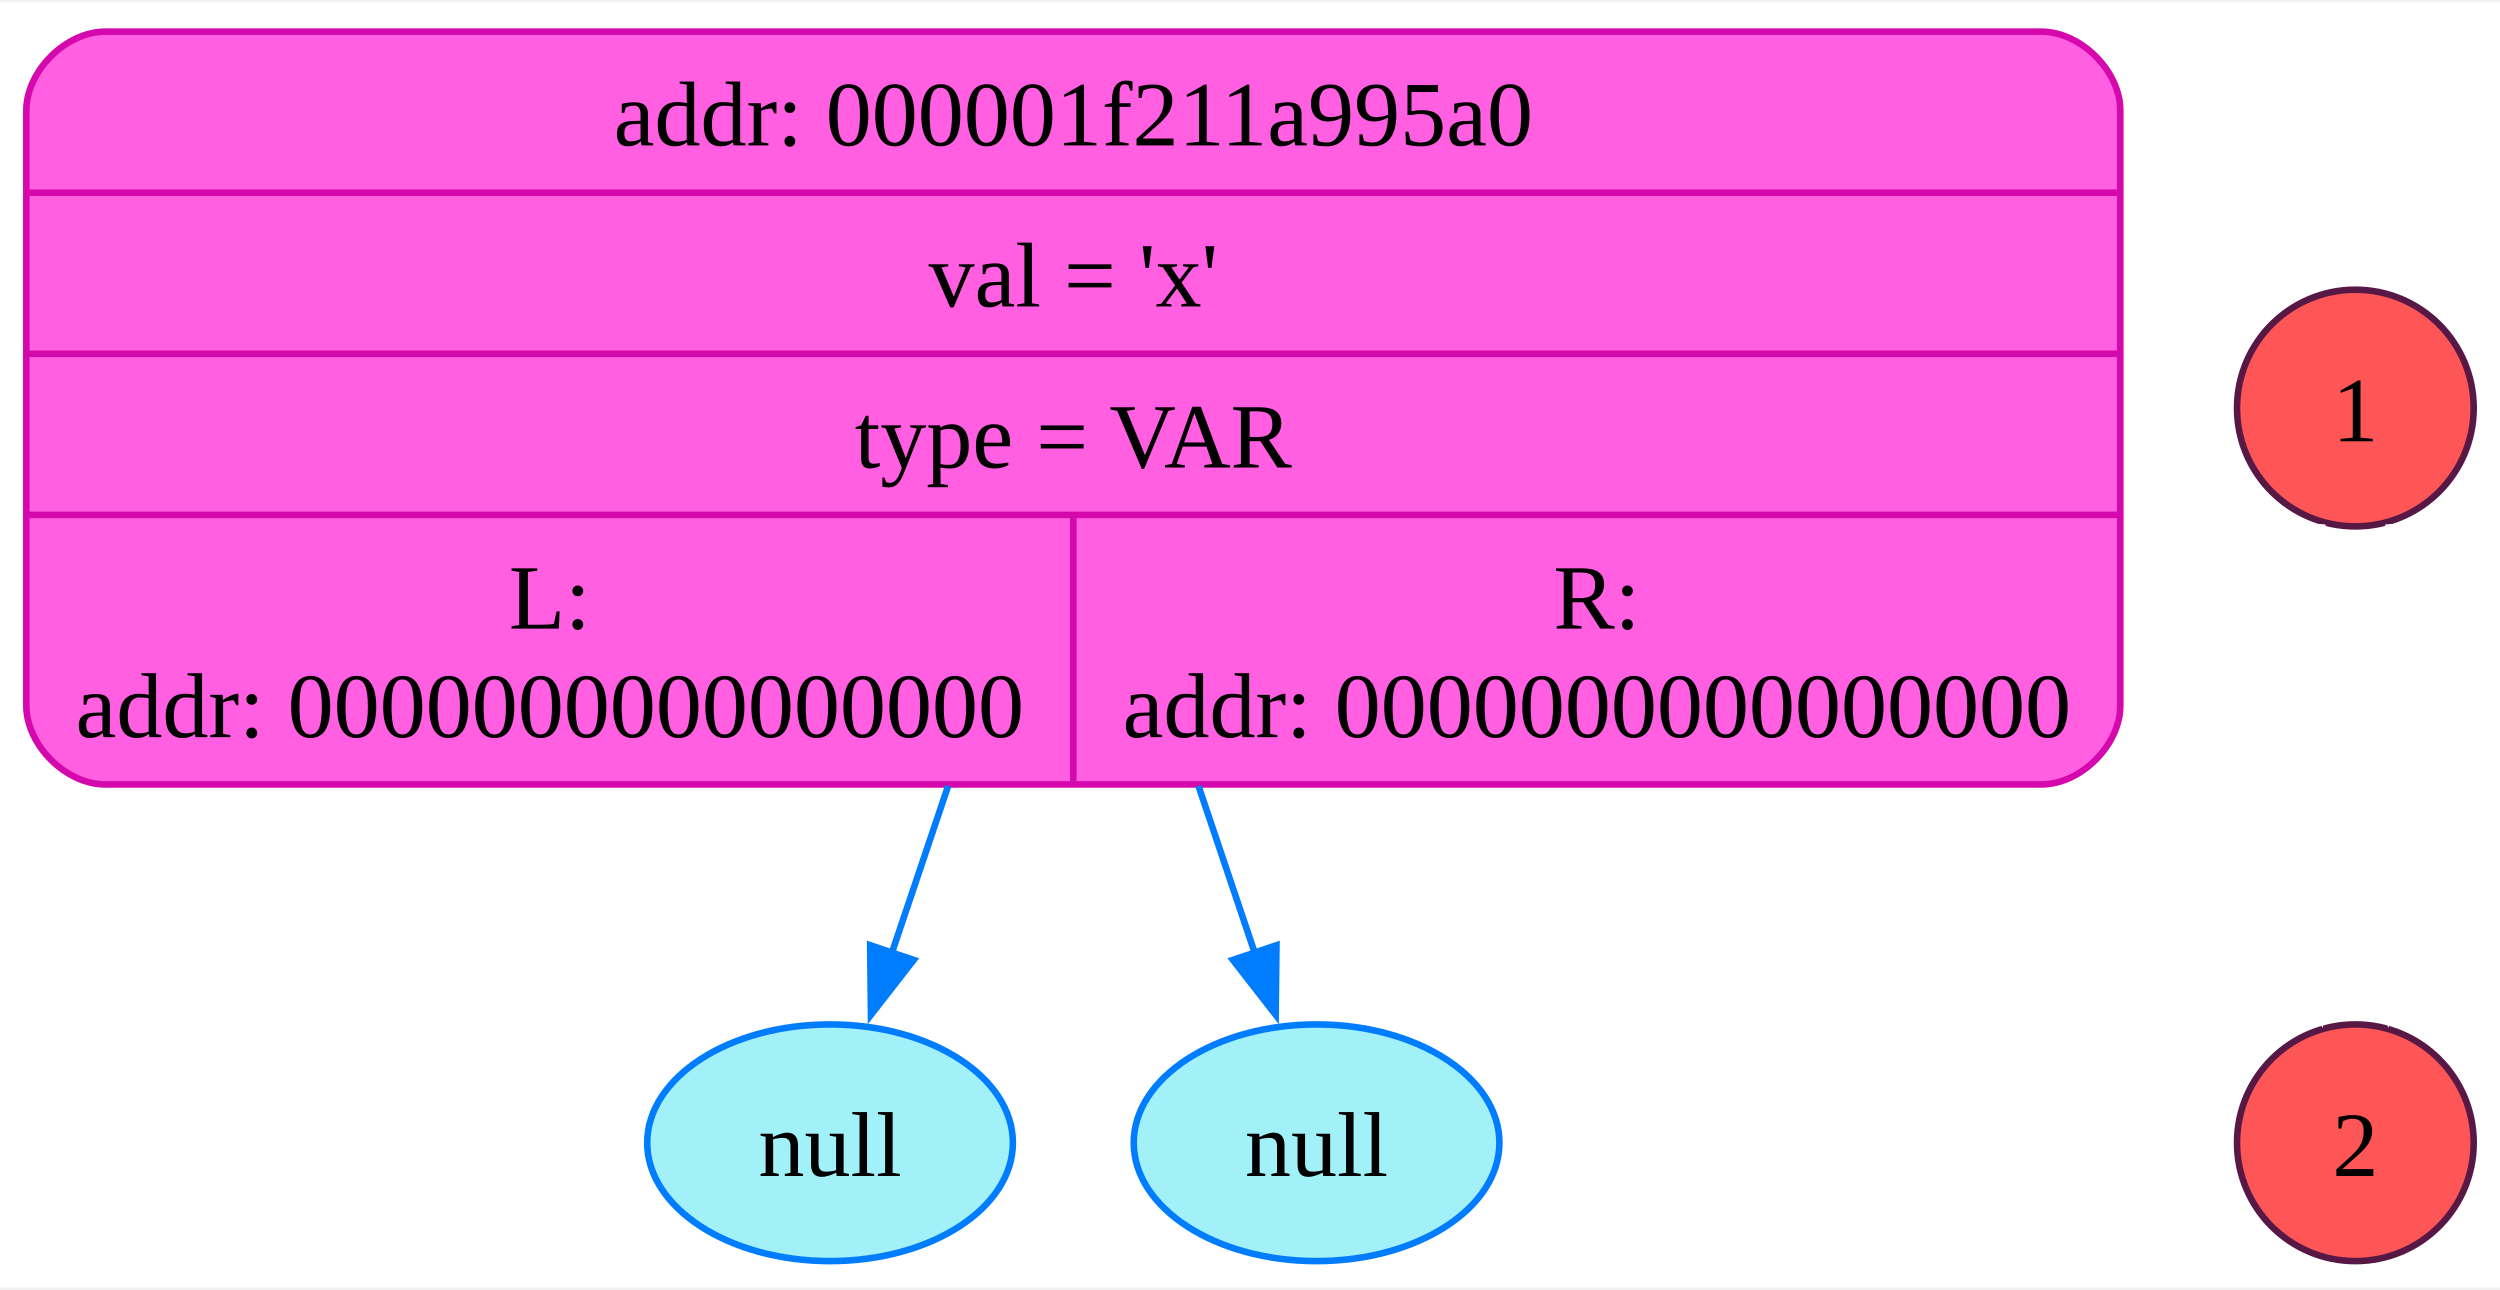
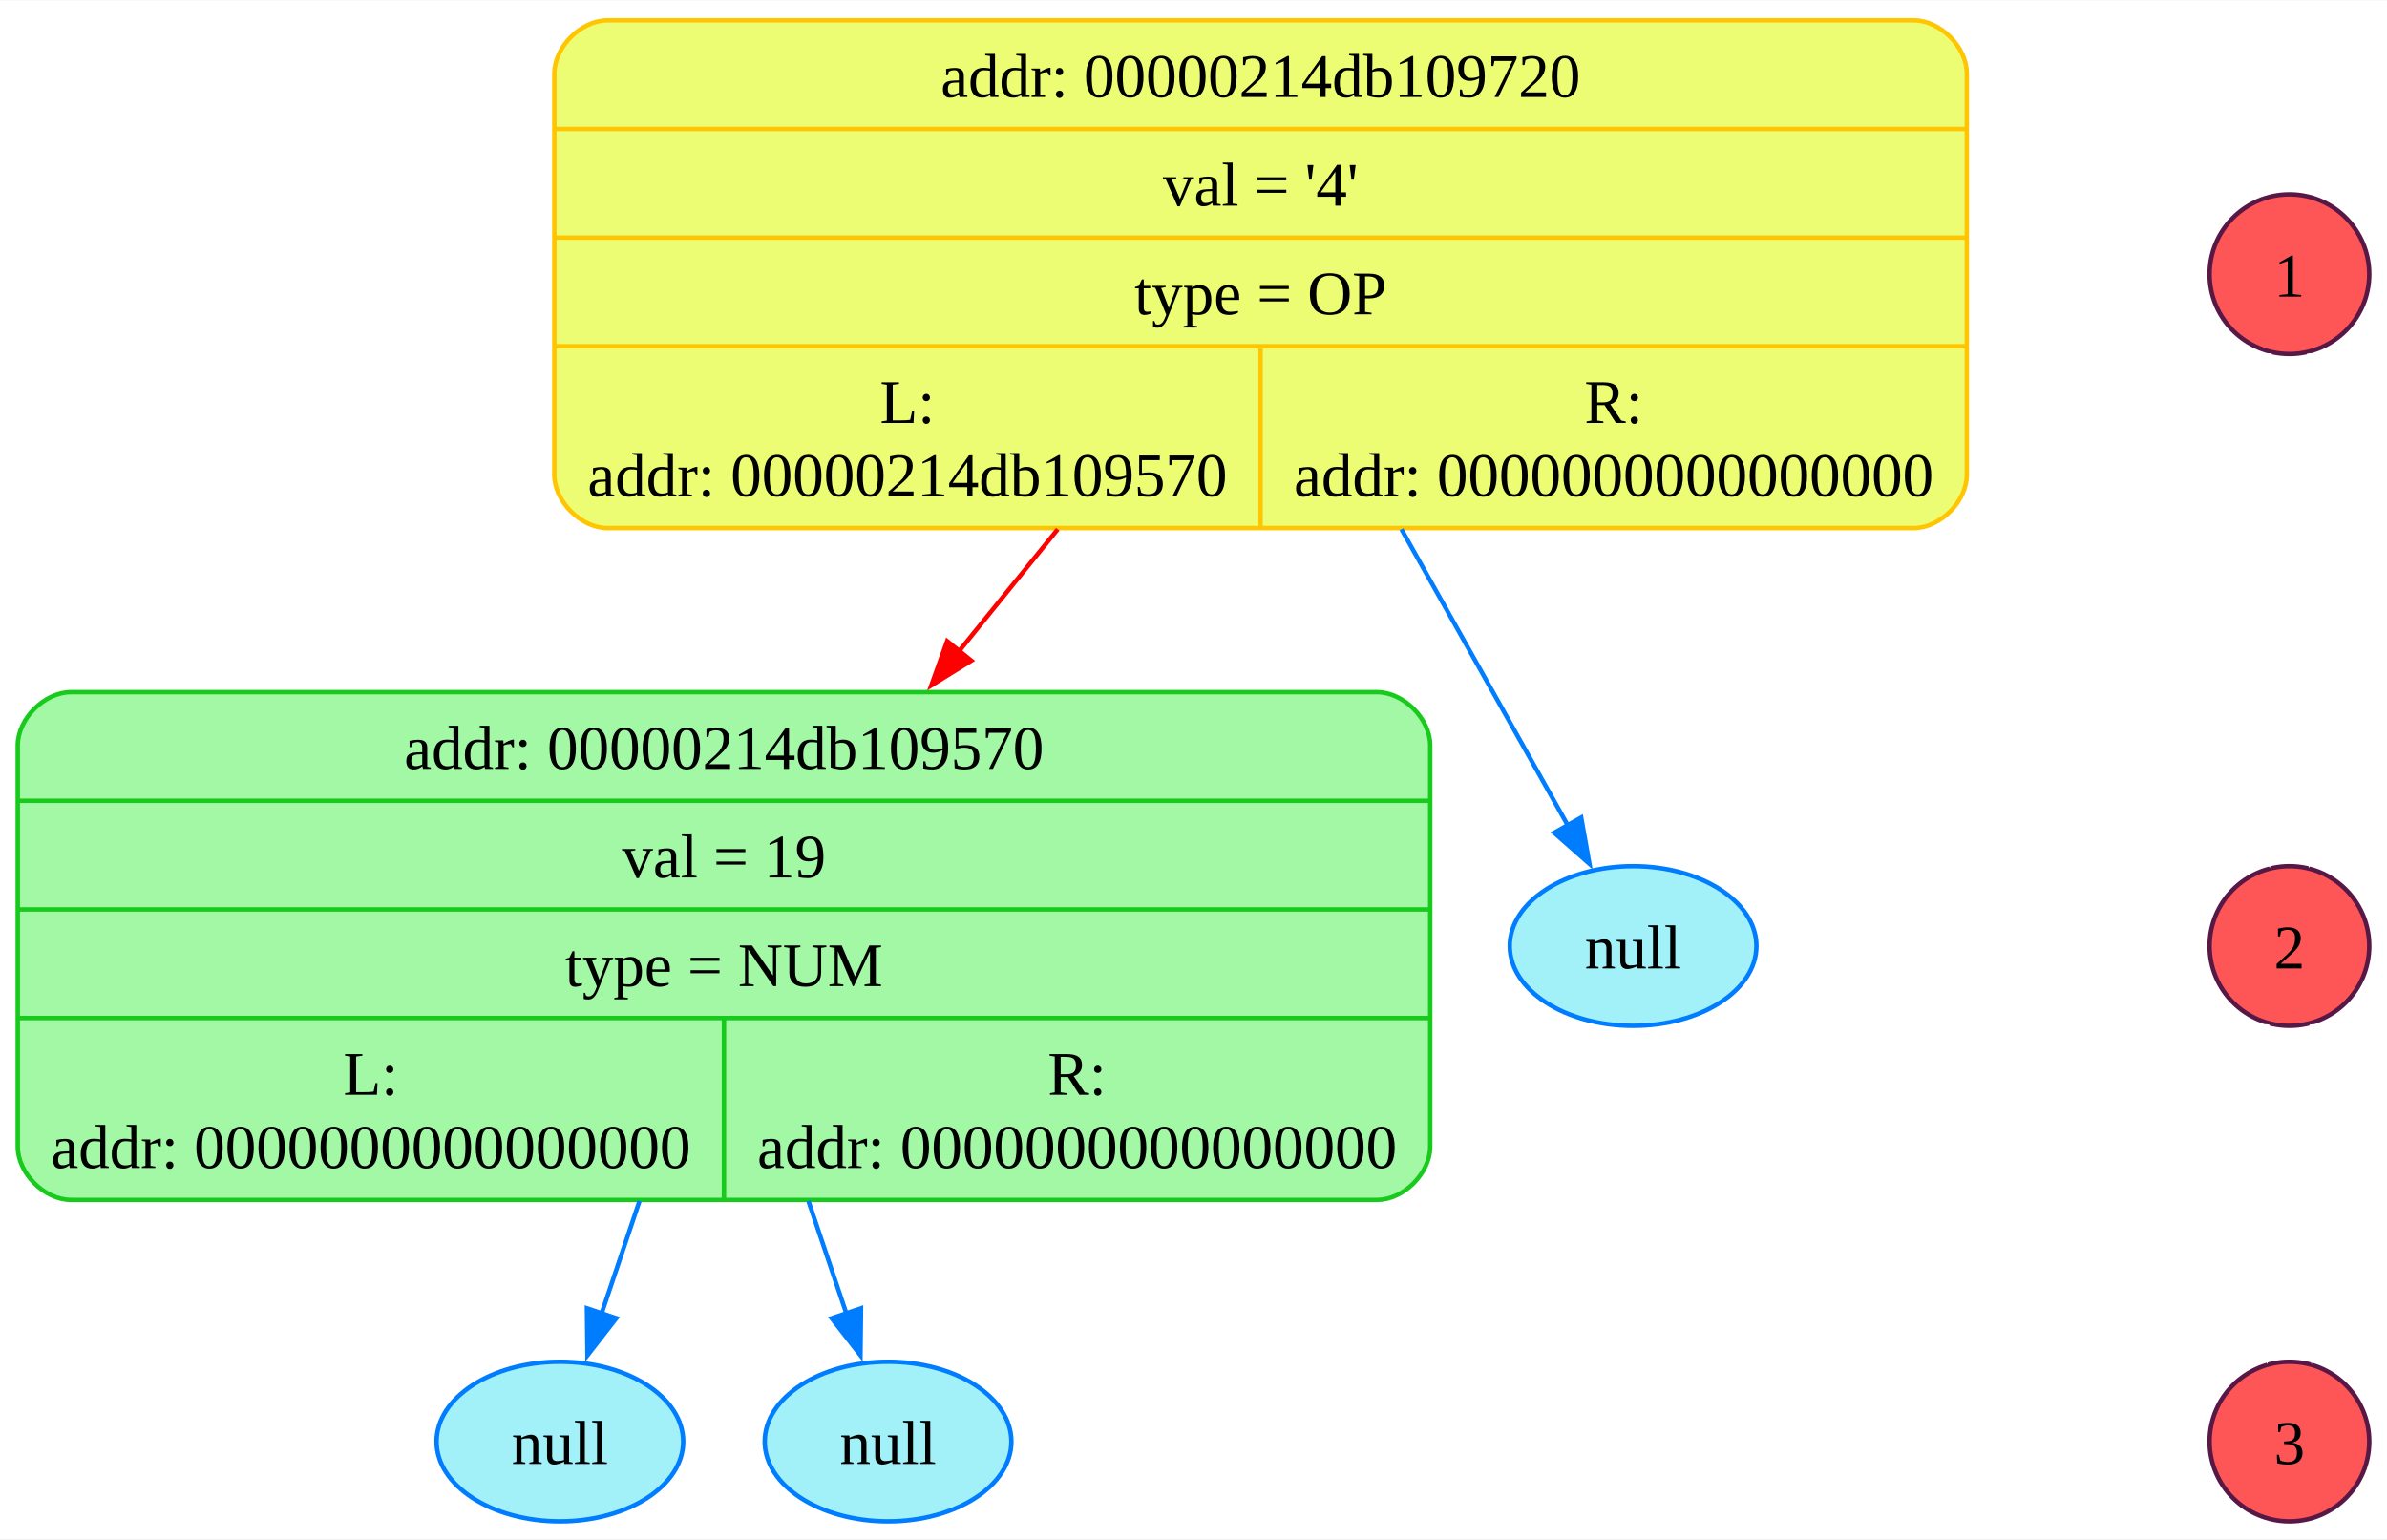
- <svg xmlns="http://www.w3.org/2000/svg" width="380pt" height="196pt" viewBox="0.00 0.00 380.25 195.50">
-   <g id="graph0" class="graph" transform="scale(1 1) rotate(0) translate(4 191.5)">
-     <polygon fill="white" stroke="none" points="-4,4 -4,-191.5 376.25,-191.5 376.25,4 -4,4" />
+ <svg xmlns="http://www.w3.org/2000/svg" width="538pt" height="347pt" viewBox="0.00 0.00 538.25 347.00">
+   <g id="graph0" class="graph" transform="scale(1 1) rotate(0) translate(4 343)">
+     <polygon fill="white" stroke="none" points="-4,4 -4,-343 534.25,-343 534.25,4 -4,4" />
    <g id="node1" class="node">
-       <path fill="#ff5fe0" stroke="#d408ac" d="M12,-72.5C12,-72.5 306.5,-72.5 306.5,-72.5 312.5,-72.5 318.5,-78.5 318.5,-84.5 318.5,-84.5 318.5,-175 318.5,-175 318.5,-181 312.5,-187 306.5,-187 306.5,-187 12,-187 12,-187 6,-187 0,-181 0,-175 0,-175 0,-84.5 0,-84.5 0,-78.5 6,-72.5 12,-72.5" />
-       <text text-anchor="middle" x="159.25" y="-169.7" font-family="Times New Roman,serif" font-size="14.00">addr: 000001f211a995a0</text>
-       <polyline fill="none" stroke="#d408ac" points="0,-162.5 318.5,-162.5" />
-       <text text-anchor="middle" x="159.25" y="-145.2" font-family="Times New Roman,serif" font-size="14.00">val = 'x'</text>
-       <polyline fill="none" stroke="#d408ac" points="0,-138 318.5,-138" />
-       <text text-anchor="middle" x="159.25" y="-120.7" font-family="Times New Roman,serif" font-size="14.00">type = VAR</text>
-       <polyline fill="none" stroke="#d408ac" points="0,-113.5 318.5,-113.5" />
+       <path fill="#ecfd74" stroke="#ffc500" d="M133,-224C133,-224 427.5,-224 427.5,-224 433.5,-224 439.5,-230 439.5,-236 439.5,-236 439.5,-326.5 439.5,-326.5 439.5,-332.5 433.5,-338.5 427.5,-338.5 427.5,-338.5 133,-338.5 133,-338.5 127,-338.5 121,-332.5 121,-326.5 121,-326.5 121,-236 121,-236 121,-230 127,-224 133,-224" />
+       <text text-anchor="middle" x="280.25" y="-321.2" font-family="Times New Roman,serif" font-size="14.00">addr: 00000214db109720</text>
+       <polyline fill="none" stroke="#ffc500" points="121,-314 439.5,-314" />
+       <text text-anchor="middle" x="280.25" y="-296.7" font-family="Times New Roman,serif" font-size="14.00">val = '4'</text>
+       <polyline fill="none" stroke="#ffc500" points="121,-289.5 439.5,-289.5" />
+       <text text-anchor="middle" x="280.25" y="-272.2" font-family="Times New Roman,serif" font-size="14.00">type = OP</text>
+       <polyline fill="none" stroke="#ffc500" points="121,-265 439.5,-265" />
+       <text text-anchor="middle" x="200.62" y="-247.7" font-family="Times New Roman,serif" font-size="14.00">L:</text>
+       <text text-anchor="middle" x="200.62" y="-231.2" font-family="Times New Roman,serif" font-size="14.00"> addr: 00000214db109570</text>
+       <polyline fill="none" stroke="#ffc500" points="280.25,-224 280.25,-265" />
+       <text text-anchor="middle" x="359.88" y="-247.7" font-family="Times New Roman,serif" font-size="14.00">R: </text>
+       <text text-anchor="middle" x="359.88" y="-231.2" font-family="Times New Roman,serif" font-size="14.00"> addr: 0000000000000000</text>
+     </g>
+     <g id="node4" class="node">
+       <path fill="#a2f8a4" stroke="#18ca1c" d="M12,-72.5C12,-72.5 306.5,-72.5 306.5,-72.5 312.5,-72.5 318.5,-78.5 318.5,-84.5 318.5,-84.5 318.5,-175 318.5,-175 318.5,-181 312.5,-187 306.5,-187 306.5,-187 12,-187 12,-187 6,-187 0,-181 0,-175 0,-175 0,-84.5 0,-84.5 0,-78.5 6,-72.5 12,-72.5" />
+       <text text-anchor="middle" x="159.25" y="-169.7" font-family="Times New Roman,serif" font-size="14.00">addr: 00000214db109570</text>
+       <polyline fill="none" stroke="#18ca1c" points="0,-162.5 318.5,-162.5" />
+       <text text-anchor="middle" x="159.25" y="-145.2" font-family="Times New Roman,serif" font-size="14.00">val = 19</text>
+       <polyline fill="none" stroke="#18ca1c" points="0,-138 318.5,-138" />
+       <text text-anchor="middle" x="159.25" y="-120.7" font-family="Times New Roman,serif" font-size="14.00">type = NUM</text>
+       <polyline fill="none" stroke="#18ca1c" points="0,-113.5 318.5,-113.5" />
      <text text-anchor="middle" x="79.62" y="-96.2" font-family="Times New Roman,serif" font-size="14.00">L:</text>
      <text text-anchor="middle" x="79.62" y="-79.7" font-family="Times New Roman,serif" font-size="14.00"> addr: 0000000000000000</text>
-       <polyline fill="none" stroke="#d408ac" points="159.25,-72.5 159.25,-113.5" />
+       <polyline fill="none" stroke="#18ca1c" points="159.25,-72.5 159.25,-113.5" />
      <text text-anchor="middle" x="238.88" y="-96.2" font-family="Times New Roman,serif" font-size="14.00">R: </text>
      <text text-anchor="middle" x="238.88" y="-79.7" font-family="Times New Roman,serif" font-size="14.00"> addr: 0000000000000000</text>
    </g>
-     <g id="node4" class="node">
+     <g id="edge2" class="edge">
+       <path fill="none" stroke="#ff0000" d="M234.51,-223.73C227.2,-214.71 219.59,-205.31 212.14,-196.1" />
+       <polygon fill="#ff0000" stroke="#ff0000" points="215.02,-194.1 206.01,-188.53 209.58,-198.5 215.02,-194.1" />
+     </g>
+     <g id="node5" class="node">
+       <ellipse fill="#a2f0f8" stroke="#007cff" cx="364.25" cy="-129.75" rx="27.81" ry="18" />
+       <text text-anchor="middle" x="364.25" y="-124.7" font-family="Times New Roman,serif" font-size="14.00"> null</text>
+     </g>
+     <g id="edge3" class="edge">
+       <path fill="none" stroke="#007cff" d="M312.01,-223.73C324.9,-200.78 339.17,-175.39 349.53,-156.95" />
+       <polygon fill="#007cff" stroke="#007cff" points="352.55,-158.72 354.4,-148.29 346.45,-155.29 352.55,-158.72" />
+     </g>
+     <g id="node2" class="node">
+       <ellipse fill="#fe5656" stroke="#581845" cx="512.25" cy="-281.25" rx="18" ry="18" />
+       <text text-anchor="middle" x="512.25" y="-276.2" font-family="Times New Roman,serif" font-size="14.00">1</text>
+     </g>
+     <g id="node3" class="node">
+       <ellipse fill="#fe5656" stroke="#581845" cx="512.25" cy="-129.75" rx="18" ry="18" />
+       <text text-anchor="middle" x="512.25" y="-124.7" font-family="Times New Roman,serif" font-size="14.00">2</text>
+     </g>
+     <g id="edge1" class="edge">
+       <path fill="none" stroke="white" d="M507.79,-263.39C505.09,-237.91 504.78,-189.3 506.86,-158.53" />
+       <polygon fill="white" stroke="white" points="510.33,-159.09 507.69,-148.83 503.35,-158.49 510.33,-159.09" />
+     </g>
+     <g id="edge4" class="edge">
+       <path fill="none" stroke="white" d="M516.71,-263.39C519.41,-237.91 519.72,-189.3 517.64,-158.53" />
+       <polygon fill="white" stroke="white" points="521.15,-158.49 516.81,-148.83 514.17,-159.09 521.15,-158.49" />
+     </g>
+     <g id="node6" class="node">
+       <ellipse fill="#fe5656" stroke="#581845" cx="512.25" cy="-18" rx="18" ry="18" />
+       <text text-anchor="middle" x="512.25" y="-12.95" font-family="Times New Roman,serif" font-size="14.00">3</text>
+     </g>
+     <g id="edge5" class="edge">
+       <path fill="none" stroke="white" d="M507.24,-112.08C505.29,-94.74 504.98,-67.28 506.3,-46.68" />
+       <polygon fill="white" stroke="white" points="509.76,-47.24 507.13,-36.97 502.79,-46.64 509.76,-47.24" />
+     </g>
+     <g id="edge8" class="edge">
+       <path fill="none" stroke="white" d="M517.26,-112.08C519.21,-94.74 519.52,-67.28 518.2,-46.68" />
+       <polygon fill="white" stroke="white" points="521.71,-46.64 517.37,-36.97 514.74,-47.24 521.71,-46.64" />
+     </g>
+     <g id="node7" class="node">
      <ellipse fill="#a2f0f8" stroke="#007cff" cx="122.25" cy="-18" rx="27.81" ry="18" />
      <text text-anchor="middle" x="122.25" y="-12.95" font-family="Times New Roman,serif" font-size="14.00"> null</text>
    </g>
-     <g id="edge2" class="edge">
+     <g id="edge6" class="edge">
      <path fill="none" stroke="#007cff" d="M140.21,-72.27C137.21,-63.37 134.23,-54.54 131.59,-46.69" />
      <polygon fill="#007cff" stroke="#007cff" points="134.98,-45.81 128.47,-37.45 128.35,-48.05 134.98,-45.81" />
    </g>
-     <g id="node5" class="node">
+     <g id="node8" class="node">
      <ellipse fill="#a2f0f8" stroke="#007cff" cx="196.25" cy="-18" rx="27.81" ry="18" />
      <text text-anchor="middle" x="196.25" y="-12.95" font-family="Times New Roman,serif" font-size="14.00"> null</text>
    </g>
-     <g id="edge3" class="edge">
+     <g id="edge7" class="edge">
      <path fill="none" stroke="#007cff" d="M178.29,-72.27C181.29,-63.37 184.27,-54.54 186.91,-46.69" />
      <polygon fill="#007cff" stroke="#007cff" points="190.15,-48.05 190.03,-37.45 183.52,-45.81 190.15,-48.05" />
    </g>
-     <g id="node2" class="node">
-       <ellipse fill="#fe5656" stroke="#581845" cx="354.25" cy="-129.75" rx="18" ry="18" />
-       <text text-anchor="middle" x="354.25" y="-124.7" font-family="Times New Roman,serif" font-size="14.00">1</text>
-     </g>
-     <g id="node3" class="node">
-       <ellipse fill="#fe5656" stroke="#581845" cx="354.25" cy="-18" rx="18" ry="18" />
-       <text text-anchor="middle" x="354.25" y="-12.95" font-family="Times New Roman,serif" font-size="14.00">2</text>
-     </g>
-     <g id="edge1" class="edge">
-       <path fill="none" stroke="white" d="M349.24,-112.08C347.29,-94.74 346.98,-67.28 348.3,-46.68" />
-       <polygon fill="white" stroke="white" points="351.76,-47.24 349.13,-36.97 344.79,-46.64 351.76,-47.24" />
-     </g>
-     <g id="edge4" class="edge">
-       <path fill="none" stroke="white" d="M359.26,-112.08C361.21,-94.74 361.52,-67.28 360.2,-46.68" />
-       <polygon fill="white" stroke="white" points="363.71,-46.64 359.37,-36.97 356.74,-47.24 363.71,-46.64" />
-     </g>
  </g>
</svg>
